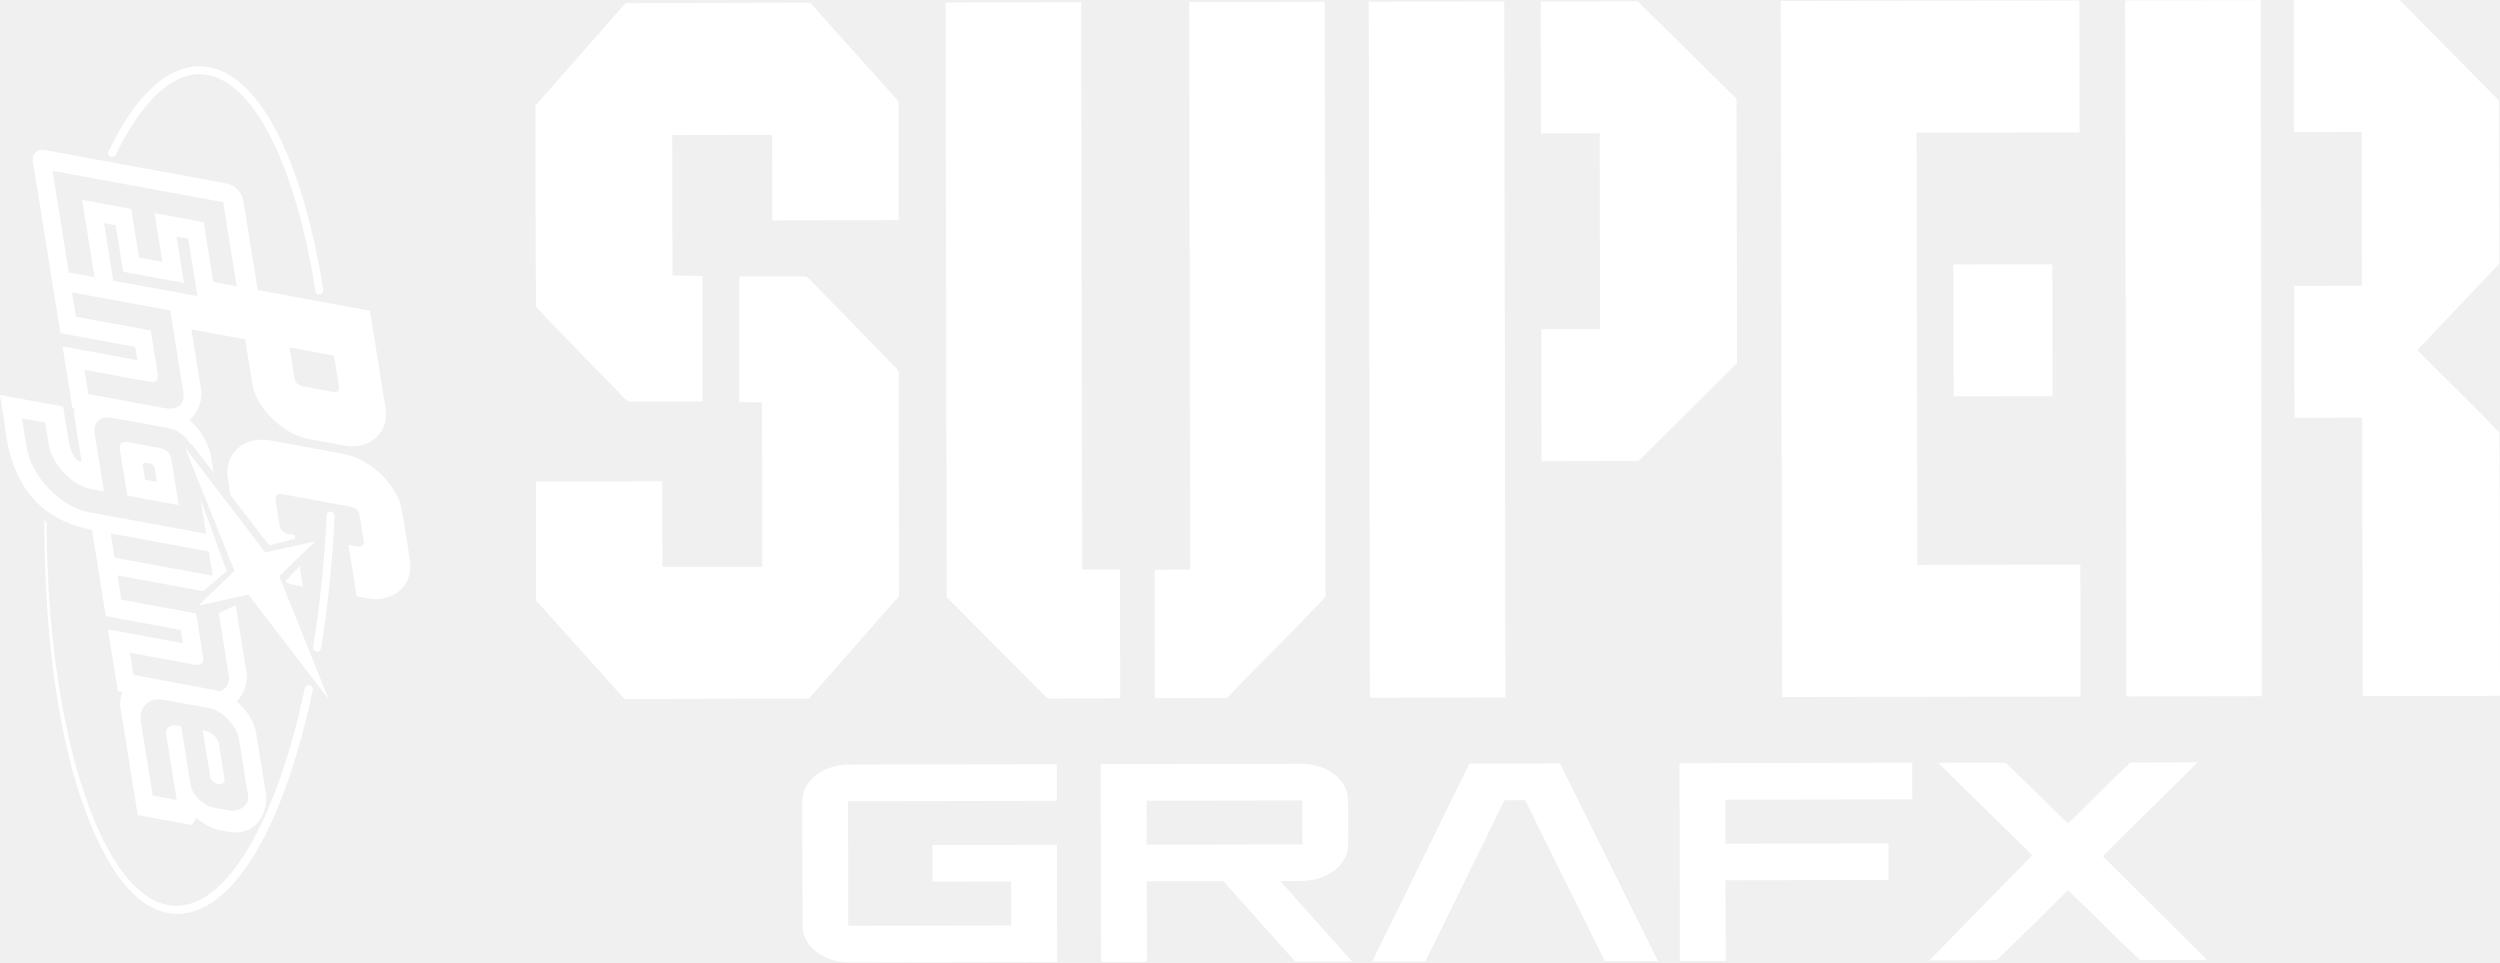
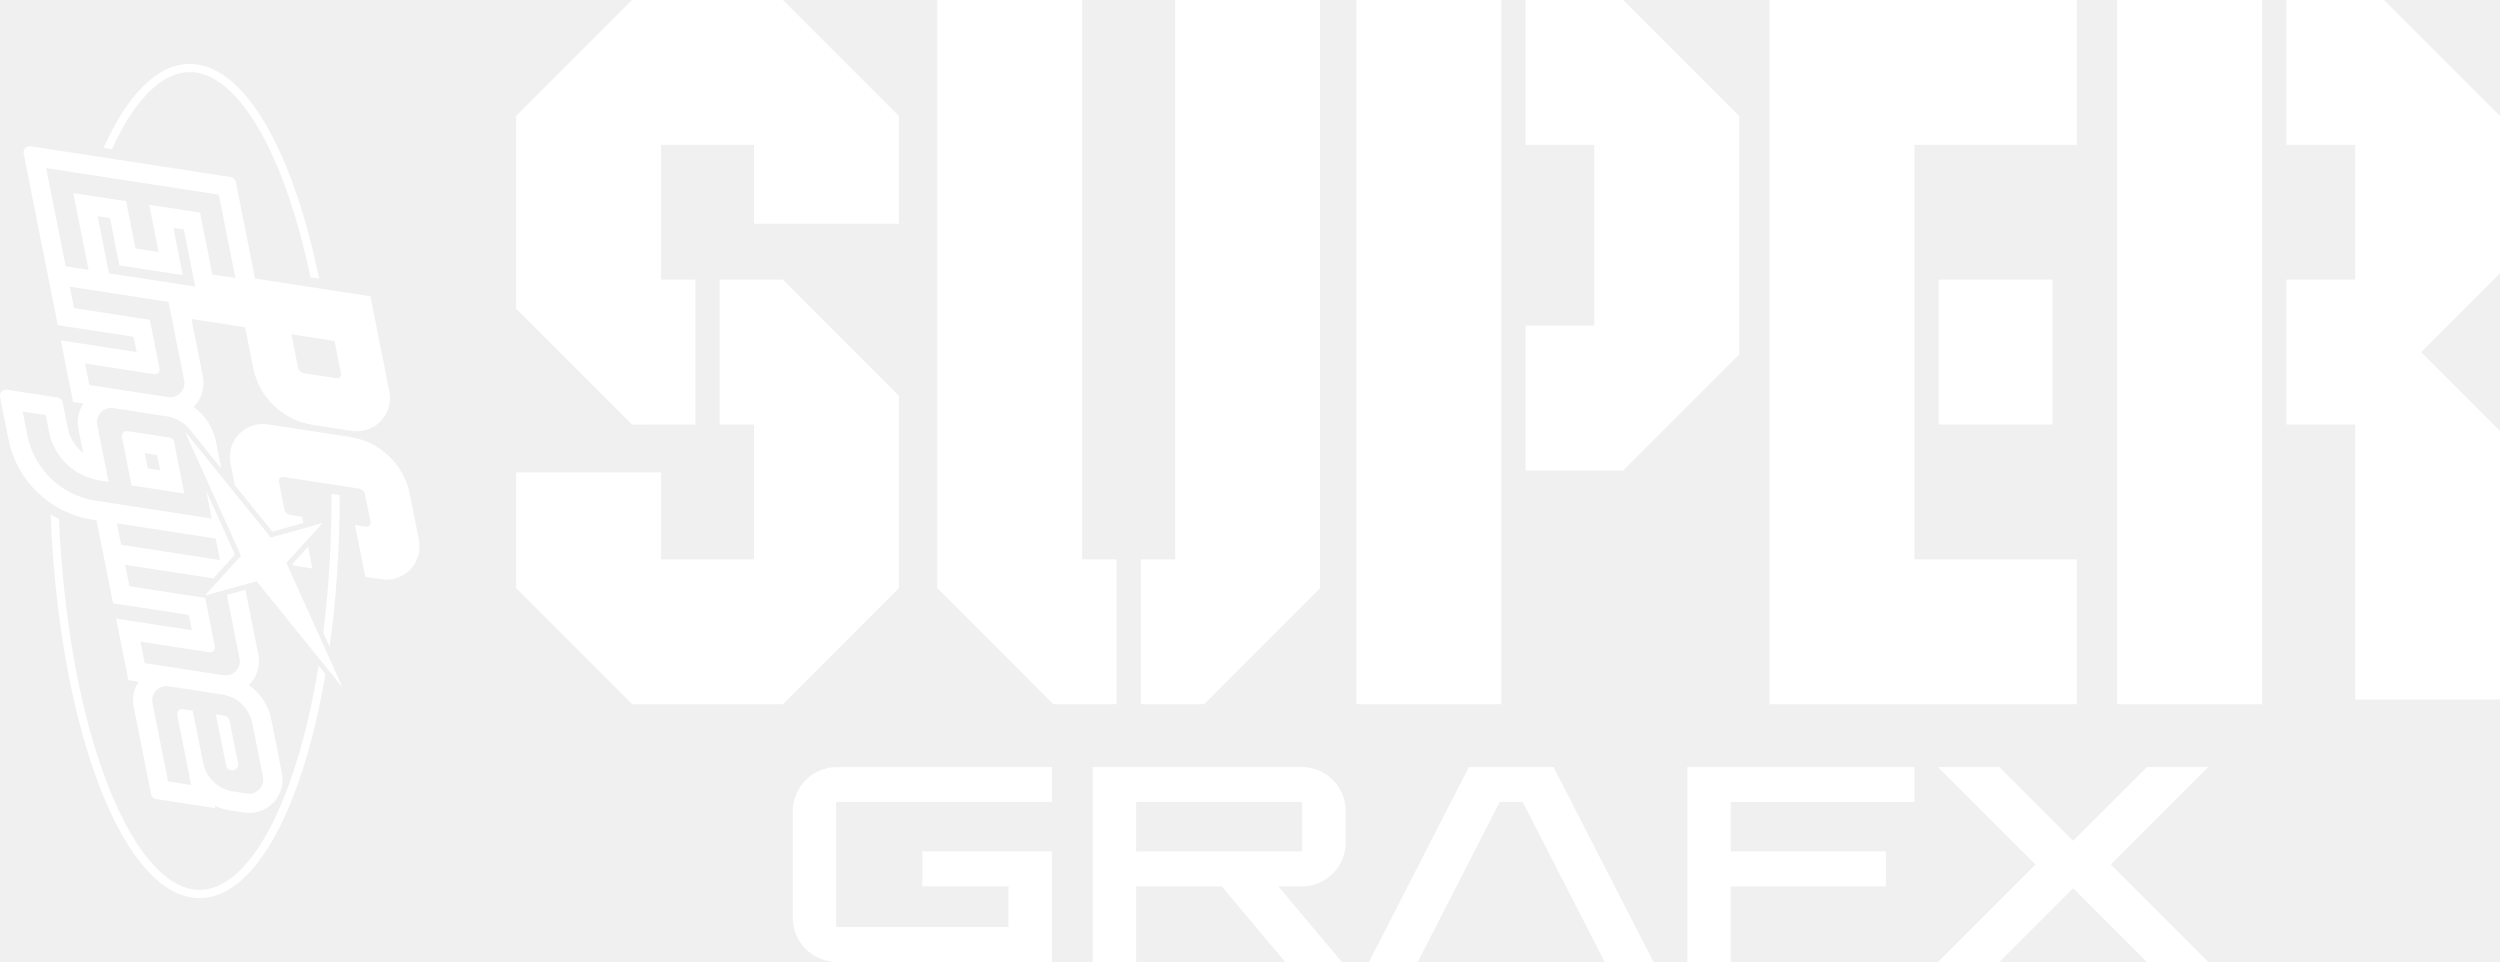
- <svg xmlns="http://www.w3.org/2000/svg" enable-background="new 0 0 138.008 53.128" viewBox="0 0 138.008 53.128">
-   <g fill="#FFF">
-     <path d="m44.717.149 4.885 5.447c-.005 2.186.009 4.371.005 6.556-2.324.004-4.649.007-6.974.015-.004-1.575-.003-3.147-.009-4.72-1.839.001-3.678.008-5.515.008.001 2.587.001 5.17.015 7.757.551-.001 1.102.011 1.654.013 0 2.314.014 4.628.006 6.941-1.34-.009-2.68.007-4.022.002-.15.007-.24-.148-.344-.236-1.601-1.667-3.245-3.3-4.827-4.985-.036-3.703-.015-7.409-.033-11.116l4.973-5.658z" />
-     <path d="m52.261 32.959c-.027-10.942-.039-21.883-.059-32.823 2.494-.004 4.987-.009 7.482-.013.02 10.437.03 20.876.058 31.314.695-.005 1.391-.014 2.086.001-.002 2.369.004 4.736.012 7.103-1.271.028-2.543.012-3.814.019-.15.024-.266-.057-.358-.162z" />
-     <path d="m65.648.113c2.494-.004 4.988-.009 7.481-.013.012 10.949.054 21.901.046 32.849-1.786 1.889-3.643 3.713-5.449 5.582-1.326.006-2.648.006-3.975.008-.006-2.361-.012-4.724-.01-7.086.652-.007 1.307-.005 1.961-.004-.015-10.447-.036-20.892-.054-31.336z" />
-     <path d="m75.559.096c2.494-.004 4.986-.009 7.48-.013.022 12.809.044 25.613.066 38.422-2.494.004-4.986.009-7.48.013-.022-12.809-.044-25.614-.066-38.422z" />
-     <path d="m90.403.072c1.813 1.801 3.652 3.58 5.46 5.383l.025 14.59c-1.802 1.81-3.633 3.594-5.442 5.401-1.78.007-3.562.008-5.343.012-.004-2.427-.008-4.853-.013-7.281 1.08-.002 2.158-.004 3.238-.006-.006-3.605-.012-7.211-.019-10.817-1.08.002-2.158.004-3.238.006-.004-2.428-.008-4.854-.013-7.28z" />
-     <path d="m98.308.057c5.493-.009 10.987-.019 16.479-.028.004 2.427.008 4.852.013 7.28-2.999.005-5.997.01-8.998.015.014 7.952.027 15.908.041 23.861 3.001-.005 5.999-.01 8.998-.015.004 2.428.008 4.853.013 7.28-5.492.009-10.986.019-16.479.028-.023-12.808-.045-25.613-.067-38.421z" />
-     <path d="m117.314.024c2.496-.004 4.988-.009 7.483-.013.022 12.809.044 25.613.066 38.422-2.495.004-4.987.009-7.483.013-.022-12.809-.044-25.613-.066-38.422z" />
-     <path d="m133.445 19.324c1.496 1.525 3.047 3.003 4.524 4.544.041 4.848.021 9.696.039 14.543-2.528.004-5.056.009-7.582.013-.009-5.122-.018-10.246-.026-15.368-1.249.002-2.495.004-3.741.006-.004-2.427-.008-4.853-.013-7.28 1.246-.002 2.492-.004 3.741-.006-.005-2.831-.01-5.663-.015-8.493-1.249.002-2.495.004-3.741.006-.004-2.428-.008-4.854-.013-7.28l5.847-.009 5.486 5.551c.01 3.001.008 6.003.017 9.004z" />
-     <path d="m107.836 14.6 5.46-.009c.004 2.428.008 4.853.013 7.281-1.82.003-3.64.006-5.46.009-.004-2.427-.008-4.853-.013-7.281z" />
-     <path d="m44.657 38.564-10.183.024-4.886-5.446c.004-2.188-.01-4.372-.005-6.56 2.324-.002 4.649-.005 6.973-.012.007 1.574.005 3.147.012 4.721 1.837-.002 3.676-.01 5.514-.007l-.018-9.074c-.416.001-.834 0-1.249-.014-.003-2.313-.015-4.625-.007-6.939 1.205.008 2.41-.007 3.614.001.13-.016.208.111.296.182 1.593 1.643 3.191 3.277 4.785 4.917.087.081.121.18.105.301.007 4.084.012 8.168.021 12.25z" />
-     <path d="m58.359 53.108c-3.809.007-7.617.013-11.428.02-.749.008-1.523-.231-2.07-.757-.366-.35-.58-.848-.561-1.355-.002-2.264-.012-4.526-.008-6.789-.006-.816.628-1.492 1.355-1.779.524-.233 1.107-.253 1.67-.243 3.674-.003 7.349-.013 11.021-.017.001.672.002 1.348.003 2.021-3.843.007-7.684.013-11.527.02.004 2.291.008 4.584.012 6.875 3.001-.005 6-.01 9-.015-.001-.809-.003-1.617-.004-2.427-1.449.002-2.9.005-4.348.007-.001-.675-.002-1.348-.003-2.02 2.291-.004 4.583-.008 6.875-.012z" />
-     <path d="m60.767 42.184c3.675-.006 7.351-.013 11.026-.019.928-.011 1.947.373 2.416 1.218.27.455.203 1.001.212 1.508-.011.636.026 1.274-.013 1.91-.079.77-.715 1.356-1.406 1.62-.741.305-1.553.192-2.332.216l3.967 4.438-3.129.011c-1.327-1.48-2.654-2.957-3.974-4.444l-4.228.007.008 4.45-2.527.004zm2.53 2.017c.001.808.003 1.619.004 2.428 2.864-.005 5.729-.01 8.595-.015-.001-.809-.003-1.62-.004-2.428-2.865.005-5.73.01-8.595.015z" />
-     <path d="m88.591 53.056c-1.466-2.961-2.942-5.916-4.396-8.882l-1.148.002c-1.442 2.971-2.91 5.931-4.366 8.897l-2.93.004c1.787-3.643 3.584-7.277 5.362-10.922l5.006-.009c1.791 3.64 3.602 7.267 5.402 10.904z" />
-     <path d="m92.717 42.129c4.281-.007 8.56-.015 12.842-.022.001.675.002 1.348.003 2.021-3.438.006-6.877.012-10.314.018.001.808.003 1.619.004 2.428 3.001-.005 6-.01 9-.015.001.673.002 1.346.003 2.02-3 .005-5.999.01-9 .015.003 1.483.005 2.965.008 4.45-.842.001-1.684.003-2.527.004-.007-3.64-.013-7.278-.019-10.919z" />
-     <path d="m121.837 52.992-3.711-.001c-1.346-1.253-2.633-2.575-3.962-3.849-1.324 1.278-2.607 2.604-3.948 3.862l-3.709.013 5.682-5.805c-1.725-1.708-3.476-3.391-5.196-5.103l3.724-.009 3.441 3.36c1.16-1.109 2.271-2.272 3.446-3.364l3.706-.011c-1.727 1.739-3.502 3.437-5.225 5.18z" />
-     <path d="m5.973 8.444c0-.032.008-.066.023-.096 1.515-3.137 3.287-4.76 5.121-4.69 1.509.057 2.938 1.288 4.129 3.556 1.131 2.155 2.03 5.195 2.601 8.791.02.118-.063.232-.183.25-.119.02-.233-.062-.249-.182-1.158-7.284-3.578-11.873-6.315-11.976-1.621-.06-3.296 1.516-4.707 4.442-.054.109-.185.154-.295.102-.078-.038-.125-.116-.125-.197z" />
-     <path d="m17.288 35.75c0-.014 0-.024 0-.037.377-2.316.627-4.762.743-7.265.004-.122.107-.215.229-.211.121.007.214.112.209.231-.116 2.521-.367 4.983-.746 7.316-.019.12-.133.201-.254.183-.106-.019-.181-.113-.181-.217z" />
-     <path d="m2.447 28.856c0-.062 0-.122 0-.185 0-.12 0-.219 0-.219s0 .1 0 .22v.001c0 .061.128.122.128.182.02 11.762 3.157 21.037 7.086 21.152 1.376.04 2.802-1.067 4.06-3.201 1.257-2.127 2.339-5.173 3.106-8.808.024-.12.148-.196.267-.17.118.024.198.141.173.26-.774 3.683-1.857 6.776-3.136 8.942-1.348 2.282-2.875 3.464-4.419 3.417-2.09-.061-3.907-2.365-5.282-6.489-1.328-3.988-1.973-9.344-1.983-15.102z" />
-     <path d="m13.712 32.817 4.433 5.793-2.731-6.807 1.99-1.92-2.761.615-4.433-5.793 2.733 6.809-1.991 1.918z" />
-     <path d="m8.179 25.56c.409.081.351.235.417.65l.062.387-.647-.12-.061-.386c-.065-.416-.176-.598.229-.531zm.59-.839-1.62-.298c-.442-.08-.585.053-.517.479l.396 2.46 2.839.523-.396-2.461c-.067-.426-.261-.621-.702-.703zm2.579 15.626-.156-.03.409 2.54c.032.201.235.394.454.435s.371-.089.338-.291l-.104-.652-.168-1.04-.041-.263c-.05-.304-.398-.639-.732-.699zm-7.347-17.805.113.019c-.008.088-.041.204-.025.307l.418 2.638c-.527-.097-.659-.793-.828-1.853l-.193-1.209-3.486-.64.255 1.587c.392 3.906 2.414 5.39 4.823 5.863l.763 4.758 4.129.76.063.388c.067.424.145.362-.296.281l-3.779-.696.549 3.417.25.045c-.113.259-.153.56-.103.88l.949 5.909 2.969.547.273-.385c.393.332.873.591 1.277.665l.469.093c1.749.292 2.213-1.322 2.094-2.059l-.544-3.393c-.098-.6-.517-1.261-1.071-1.742.44-.446.61-1.132.547-1.531l-.606-3.775-.934.424.544 3.404c.08.491-.117.819-.504.911-.103-.037-4.753-.902-4.753-.902l-.195-1.221 3.521.649c.44.081.582-.051.514-.476l-.376-2.34-4.13-.761-.213-1.342 4.728.872 1.301-1.108-1.444-3.978.302 1.887.004.03-6.456-1.187c-1.64-.303-3.21-2.048-3.458-3.6l-.254-1.585 1.289.238.194 1.207c.173 1.062 1.235 2.254 2.347 2.457l.7.132-.505-3.145c-.109-.675.301-1.042 1.013-.909l3.035.558c.538.099.987.435 1.219.885l.081.007 1.216 1.575-.158-.922c-.077-.488-.447-1.398-1.183-1.974.519-.437.724-1.201.654-1.632l-.544-3.387 2.969.547.396 2.471c.211 1.317 1.694 2.769 3.085 3.026l1.999.367c1.392.257 2.484-.722 2.273-2.037l-.866-5.402-6.196-1.141-.799-4.972c-.067-.422-.482-.829-.927-.913l-10.004-1.843c-.444-.08-.751.194-.683.614l1.522 9.49 4.131.761.061.388c.068.426.145.362-.296.28l-3.778-.695zm2.251-7.048-.509-3.174.644.119.413 2.562 3.356.619-.412-2.564.647.118.507 3.174zm-1.033-.19-1.419-.262-.899-5.614 9.421 1.733.742 4.638-1.292-.236-.527-3.295-2.711-.5.431 2.686-1.292-.238-.43-2.685-2.71-.5zm-.342 6.451-.215-1.343 3.521.648c.44.082.582-.053.514-.476l-.374-2.34-4.13-.76-.216-1.344 5.42.997.006.032.713 4.454c.11.674-.298 1.041-1.011.91zm6.658 8.718.209 1.311-5.42-.997-.215-1.341 5.42.996zm-2.538 8.148 2.508.461c.792.147 1.571.998 1.689 1.724l.503 3.14c.085.527-.506.897-1.085.789l-.806-.153c-.579-.107-1.195-.696-1.279-1.223l-.524-3.261-.293-.045c-.332-.062-.592.16-.541.465l.585 3.644-1.325-.244-.656-4.109c-.118-.727.429-1.334 1.224-1.188zm6.989-19.441 2.452.453.276 1.708c.035.225-.091.34-.329.293l-1.679-.308c-.236-.044-.409-.214-.446-.436z" />
-     <path d="m14.858 30.106 1.437-.364-.025-.205-.355-.065c-.245-.044-.447-.243-.483-.474l-.226-1.404c-.036-.232.11-.365.356-.32l3.809.701c.243.043.444.241.482.474l.225 1.404c.038.231-.111.363-.355.319l-.485-.09.455 2.839.581.105c1.464.27 2.576-.728 2.356-2.113l-.436-2.716c-.223-1.383-1.733-2.864-3.197-3.133l-4.065-.748c-1.467-.271-2.576.727-2.356 2.112l.148.907z" />
-     <path d="m15.729 32.118c.199.073.276.124.481.162l.516.096-.181-1.131z" />
+ <svg xmlns="http://www.w3.org/2000/svg" version="1.1" id="Layer_1" x="0px" y="0px" viewBox="0 0 3839 1477.2" style="enable-background:new 0 0 3839 1477.2;" xml:space="preserve">
+   <style type="text/css">
+ 	.st0{fill:#C497FF;}
+ 	.st1{fill:#65B7FF;}
+ 	.st2{fill:#FFFFFF;}
+ 	.st3{fill:#636363;}
+ </style>
+   <g>
+     <g>
+       <g>
+         <polygon class="st2" points="525.1,1054.2 439.4,864.3 494.6,803.7 415.6,825.7 284.7,663.7 370.4,853.5 315.2,914.1      394.1,892.2    " />
+         <g>
+           <polygon class="st2" points="525.1,1054.2 439.4,864.3 494.6,803.7 415.6,825.7 284.7,663.7 370.4,853.5 315.2,914.1       394.1,892.2     " />
+         </g>
+         <g>
+           <path class="st2" d="M448.9,866.2l0.8,1.7c3.2,0.8,6.4,1.4,9.7,2l20.3,3.1l-6.6-33.3L448.9,866.2z" />
+           <path class="st2" d="M353.9,711.8l6.6,33.1l57.7,71.4l47.5-13.2l-1.9-9.6l-17.8-2.7c-4.7-0.7-8.5-4.3-9.4-9l-8.4-42.2      c-0.8-4.2,2.7-7.9,6.9-7.2l116.1,17.9c4.7,0.7,8.5,4.3,9.4,9l8.4,42.2c0.8,4.2-2.7,7.9-6.9,7.2l-17-2.6l15.8,79.6l24.7,3.8      c35,5.4,64.6-25.6,57.7-60.3l-14-70.5c-9-45.5-45.6-80.5-91.5-87.6l-126.2-19.4C376.6,646.1,347,677.1,353.9,711.8z" />
+         </g>
+         <path class="st2" d="M214.3,157.5c24.5-30.7,50.2-46.4,76.3-46.8c73.3-1,145.9,122.3,186.2,315.2l13.2,2     C449.5,230.3,374.5,97,290.4,98.2c-49.9,0.7-95.3,48.5-131.3,128.8l12.8,2C185,200.4,199.1,176.4,214.3,157.5z" />
+         <path class="st2" d="M521.6,760.4l-12.5-1.9c0.1,74.1-4.2,145.9-12.6,213.2l9.7,21.6C516.2,921.4,521.7,842.9,521.6,760.4z" />
+         <path class="st2" d="M499.7,1035.3l-10.5-13c-9.6,59.5-22.6,114.5-38.8,163.1c-19.2,57.7-41.6,102.9-66.8,134.3     c-24.5,30.7-50.2,46.4-76.3,46.8c-74.8,1-148.8-127.4-188.6-327c-14.9-74.8-24.5-157.8-28.2-242.7c-4.4-2.2-8.7-4.5-12.8-7     c3.6,90.7,13.6,176.1,28.7,252.2c40.1,201.6,115.9,338.2,201.1,337.1C392.9,1377.9,465.1,1238.7,499.7,1035.3z" />
+         <g>
+           <path class="st2" d="M365.5,1171.8l-13-65.4c-0.8-3.9-3.9-6.8-7.8-7.4l-13.2-2l15.6,78.5c0.8,3.9,3.9,6.8,7.8,7.4l0,0      C361.3,1183.9,366.8,1178.2,365.5,1171.8z" />
+           <path class="st2" d="M261,672l-65.3-10c-5.1-0.8-9.5,3.8-8.5,8.9l14.8,74.5l81,12.5L267.2,678C266.6,674.9,264.1,672.5,261,672z       M241.3,698.8l4.7,23.5l-19-2.9l-4.7-23.5L241.3,698.8z" />
+           <path class="st2" d="M410.8,1239.9c17.7-11.7,26.1-32.7,22.1-52.8l-16.3-82.3c-4.3-21.7-16.9-40.4-34.3-52.8      c0.4-0.4,0.8-0.8,1.2-1.2c11.5-12.1,16.5-29.1,13.2-45.5l-19.8-99.7l-28.5,7.9l19.4,97.6c3,14.8-9.7,28.1-24.7,25.8l-120.9-18.6      l-6.6-33l105.8,16.3c5.1,0.8,9.5-3.8,8.5-8.9l-14.8-74.5l-116.4-17.9l-6.6-33l135.4,20.9l33.3-36.6l-44.3-98.2l2,9.9l6.6,33l0,0      l-178.4-27.5c-52.5-8.1-94.2-48.1-104.6-100.1L34.8,632l35.4,5.4l5.1,25.7c7.7,38.8,38.9,68.7,78,74.7l13.4,2.1l-17.4-87.4      c-3-14.8,9.7-28.1,24.7-25.8l82.5,12.7c14.7,2.3,27.5,10.2,36,21.6l0.1,0l47.2,58.4l-8.3-41.7c-4.3-21.7-16.9-40.4-34.3-52.8      c0.4-0.4,0.8-0.8,1.2-1.2c11.5-12.1,16.5-29.1,13.2-45.5l-17.6-88.4l16,2.5l66.4,10.2l12.4,62.3c9,45.5,45.6,80.5,91.5,87.6      l59.9,9.2c35,5.4,64.6-25.6,57.7-60.3L568.8,455l-177.2-27.3l-29.5-148.4c-0.8-3.9-3.9-6.8-7.8-7.4L46.9,224.6      c-6.4-1-11.9,4.7-10.6,11.1l39.6,199.2l0,0l12.8,64.4l116.4,17.9l4.7,23.5L93.4,522.7l18.8,94.5l15.9,2.4      c-7.5,11.2-10.4,25.1-7.8,38.6l7.5,37.5c-12-9.4-20.6-22.9-23.7-38.4l-7.9-39.5c-0.8-3.9-3.9-6.8-7.8-7.4l-77.7-11.9      c-6.4-1-11.9,4.7-10.6,11.1l12.9,64.9c12.8,64.2,64.3,113.5,129,123.5l6.2,1l12.7,63.7l0,0l12.7,63.7l116.4,17.9l4.7,23.5      l-116.4-17.9l18.8,94.5l15.9,2.4c-7.5,11.2-10.4,25.1-7.7,38.6l26.7,134.2c0.8,3.9,3.9,6.8,7.8,7.4l90.9,14l-0.7-3.7      c7.3,3.5,15.2,5.9,23.5,7.2l20.3,3.1C386.7,1249.6,400,1247.1,410.8,1239.9z M513.7,523.6l9.9,50c0.8,4.2-2.7,7.9-6.9,7.2      l-49.7-7.6c-4.7-0.7-8.5-4.3-9.4-9l-10.1-50.8L513.7,523.6z M100.9,408.9L98,394.6l-3.3-16.8L76,284l-5.1-25.9L336,298.9      l2.2,10.9l16,80.6l7.3,36.5l-35.4-5.4L324,411l-16.8-84.5l-78-12L237,354l1.4,7.1l5.1,25.9l-35.4-5.4l-2.8-13.9l-3.8-19.1      l-7.9-39.6l-81-12.5l17.2,86.8l1,4.8l5.3,26.4L100.9,408.9z M149.9,332l19,2.9l14.4,72.6l97.4,15l-14.4-72.6l16,2.5l12,60.3      l5.4,27.4l-25.4-3.9l-107-16.5L149.9,332z M137.2,591.2l-6.6-33l105.8,16.3c5.1,0.8,9.5-3.8,8.5-8.9l-14.8-74.5l-116.4-17.9      l-6.6-33l151.7,23.4l24,120.4c3,14.8-9.7,28.1-24.7,25.8L137.2,591.2z M186,836.6l-6.6-33L331.2,827l6.6,33L186,836.6z       M379.2,1218.6l-21.3-3.3c-23.1-3.5-41.4-21.2-46-44l-15.9-79.8l-15.3-2.4c-5.1-0.8-9.5,3.8-8.5,8.9l14.8,74.5l2.9,14.7      l3.6,18.2l-35.4-5.4l-1.2-6.2l-22.7-114.2c-3-14.8,9.7-28.1,24.7-25.8l82.5,12.7c23.1,3.5,41.4,21.2,46,44l16.4,82.2      C406.9,1207.7,394.2,1220.9,379.2,1218.6z" />
+         </g>
+       </g>
+     </g>
+     <g>
+       <g>
+         <g>
+           <g>
+             <polygon class="st2" points="1202.2,0 970.7,0 792.6,178.1 792.6,473.9 970.7,652 1067.8,651.9 1067.8,429.4 1015.1,429.4        1015.1,222.5 1157.9,222.5 1157.9,343.6 1380.3,343.6 1380.3,178.1      " />
+             <polygon class="st2" points="1105.1,429.4 1105.1,651.9 1157.9,651.9 1157.9,858.9 1015.1,858.9 1015.1,725.4 792.6,725.4        792.6,903.2 970.7,1081.4 1202.2,1081.4 1380.3,903.2 1380.3,607.6 1202.2,429.4      " />
+           </g>
+           <g>
+             <polygon class="st2" points="1714.5,858.9 1661.8,858.9 1661.8,0 1439.3,0 1439.3,903.2 1617.4,1081.4 1714.5,1081.4      " />
+             <polygon class="st2" points="1804.6,0 1804.6,858.9 1751.9,858.9 1751.9,1081.4 1849,1081.4 2027.1,903.2 2027.1,0      " />
+           </g>
+           <g>
+             <polygon class="st2" points="3473.7,429.4 3473.7,222.5 3473.7,0 3473.7,0 3251.2,0 3251.2,1081.4 3473.7,1081.4        3473.7,1039.1 3473.7,651.9      " />
+             <polygon class="st2" points="3660.9,0 3619.1,0 3588.6,0 3511.1,0 3511.1,222.5 3616.5,222.5 3616.5,319.6 3616.5,398.1        3616.5,429.4 3511.1,429.4 3511.1,651.9 3616.5,651.9 3616.5,687.2 3616.5,763.2 3616.5,1074.1 3839,1074.1 3839,760.8        3839,687.2 3839,661.9 3717.8,540.7 3839,419.5 3839,398.1 3839,320.6 3839,226.6 3839,196.5 3839,178.1      " />
+           </g>
+           <g>
+             <rect x="2977.1" y="429.4" class="st2" width="174.7" height="222.5" />
+             <polygon class="st2" points="3189.2,0 2939.8,0 2939.8,0 2717.3,0 2717.3,1081.4 2892.8,1081.4 2892.8,1081.4 3189.2,1081.4        3189.2,858.9 2939.8,858.9 2939.8,774.6 2939.8,651.9 2939.8,429.4 2939.8,387.6 2939.8,222.5 3189.2,222.5      " />
+           </g>
+           <g>
+             <polygon class="st2" points="2492.6,0 2342.8,0 2342.8,222.5 2448.2,222.5 2448.2,500.1 2342.8,500.1 2342.8,722.5        2492.6,722.5 2670.7,544.4 2670.7,178.1      " />
+             <polygon class="st2" points="2305.4,722.5 2305.4,500.1 2305.4,222.5 2305.4,0 2083,0 2083,1081.4 2305.4,1081.4      " />
+           </g>
+         </g>
+         <g>
+           <path class="st2" d="M2066.4,1293.7v-48.4c0-37.2-30.2-67.4-67.4-67.4h-321v299.4h66.6v-116.1h131.6l97.4,116.1h87l-97.4-116.1      h35.8C2036.2,1361.1,2066.4,1330.9,2066.4,1293.7z M1744.6,1307.4v-75.9h255.1v75.9H1744.6z" />
+           <path class="st2" d="M1615.3,1231.5v-53.6h-329.9c-37.6,0-68,30.5-68,68v163.3c0,37.6,30.5,68,68,68h329.9v-169.8h-199v53.6      h132.3v62.5H1284v-192.1H1615.3z" />
+           <polygon class="st2" points="2939.8,1231.5 2939.8,1177.9 2657.7,1177.9 2591.1,1177.9 2591.1,1231.5 2591.1,1477.2       2657.7,1477.2 2657.7,1361.1 2896,1361.1 2896,1307.4 2657.7,1307.4 2657.7,1231.5     " />
+           <polygon class="st2" points="3391,1177.9 3296.8,1177.9 3183.5,1291.1 3070.2,1177.9 2976,1177.9 3125.7,1327.5 2976,1477.2       3070.2,1477.2 3183.5,1363.9 3296.8,1477.2 3391,1477.2 3241.4,1327.5     " />
+           <polygon class="st2" points="2464.2,1477.2 2539.1,1477.2 2385.6,1177.9 2255.6,1177.9 2102.2,1477.2 2177.1,1477.2       2303,1231.5 2338.2,1231.5     " />
+         </g>
+       </g>
+     </g>
  </g>
</svg>
